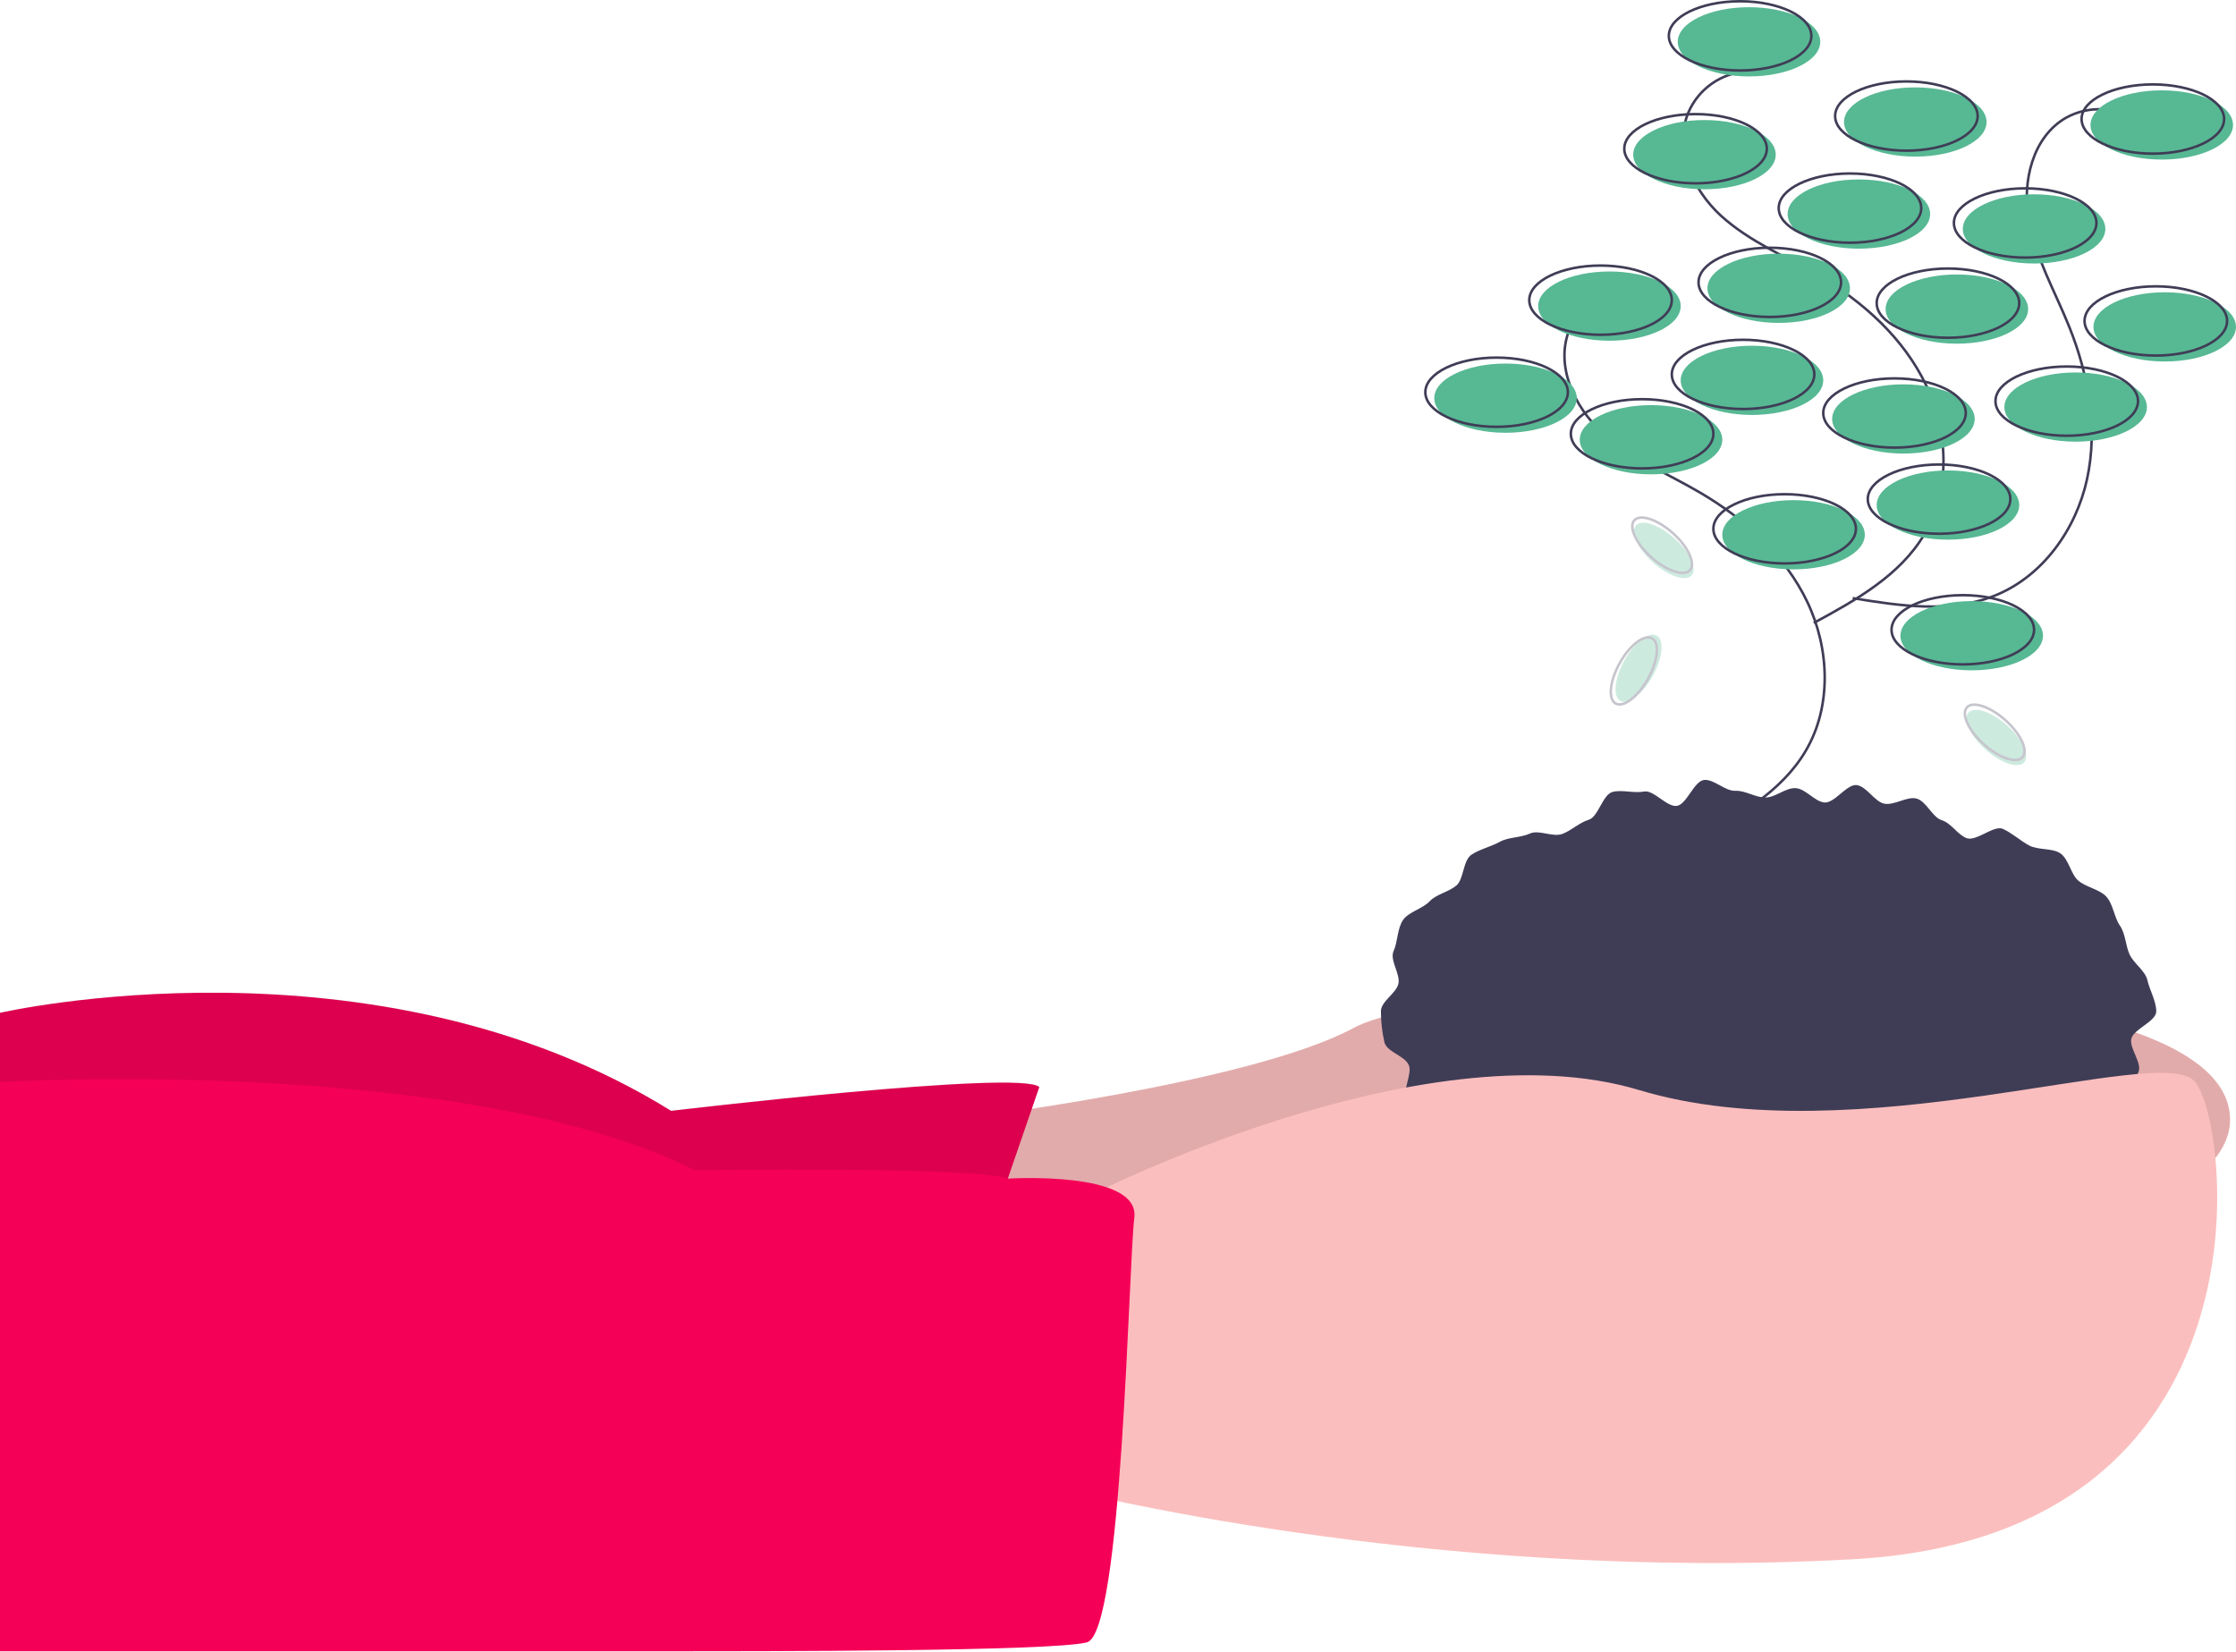
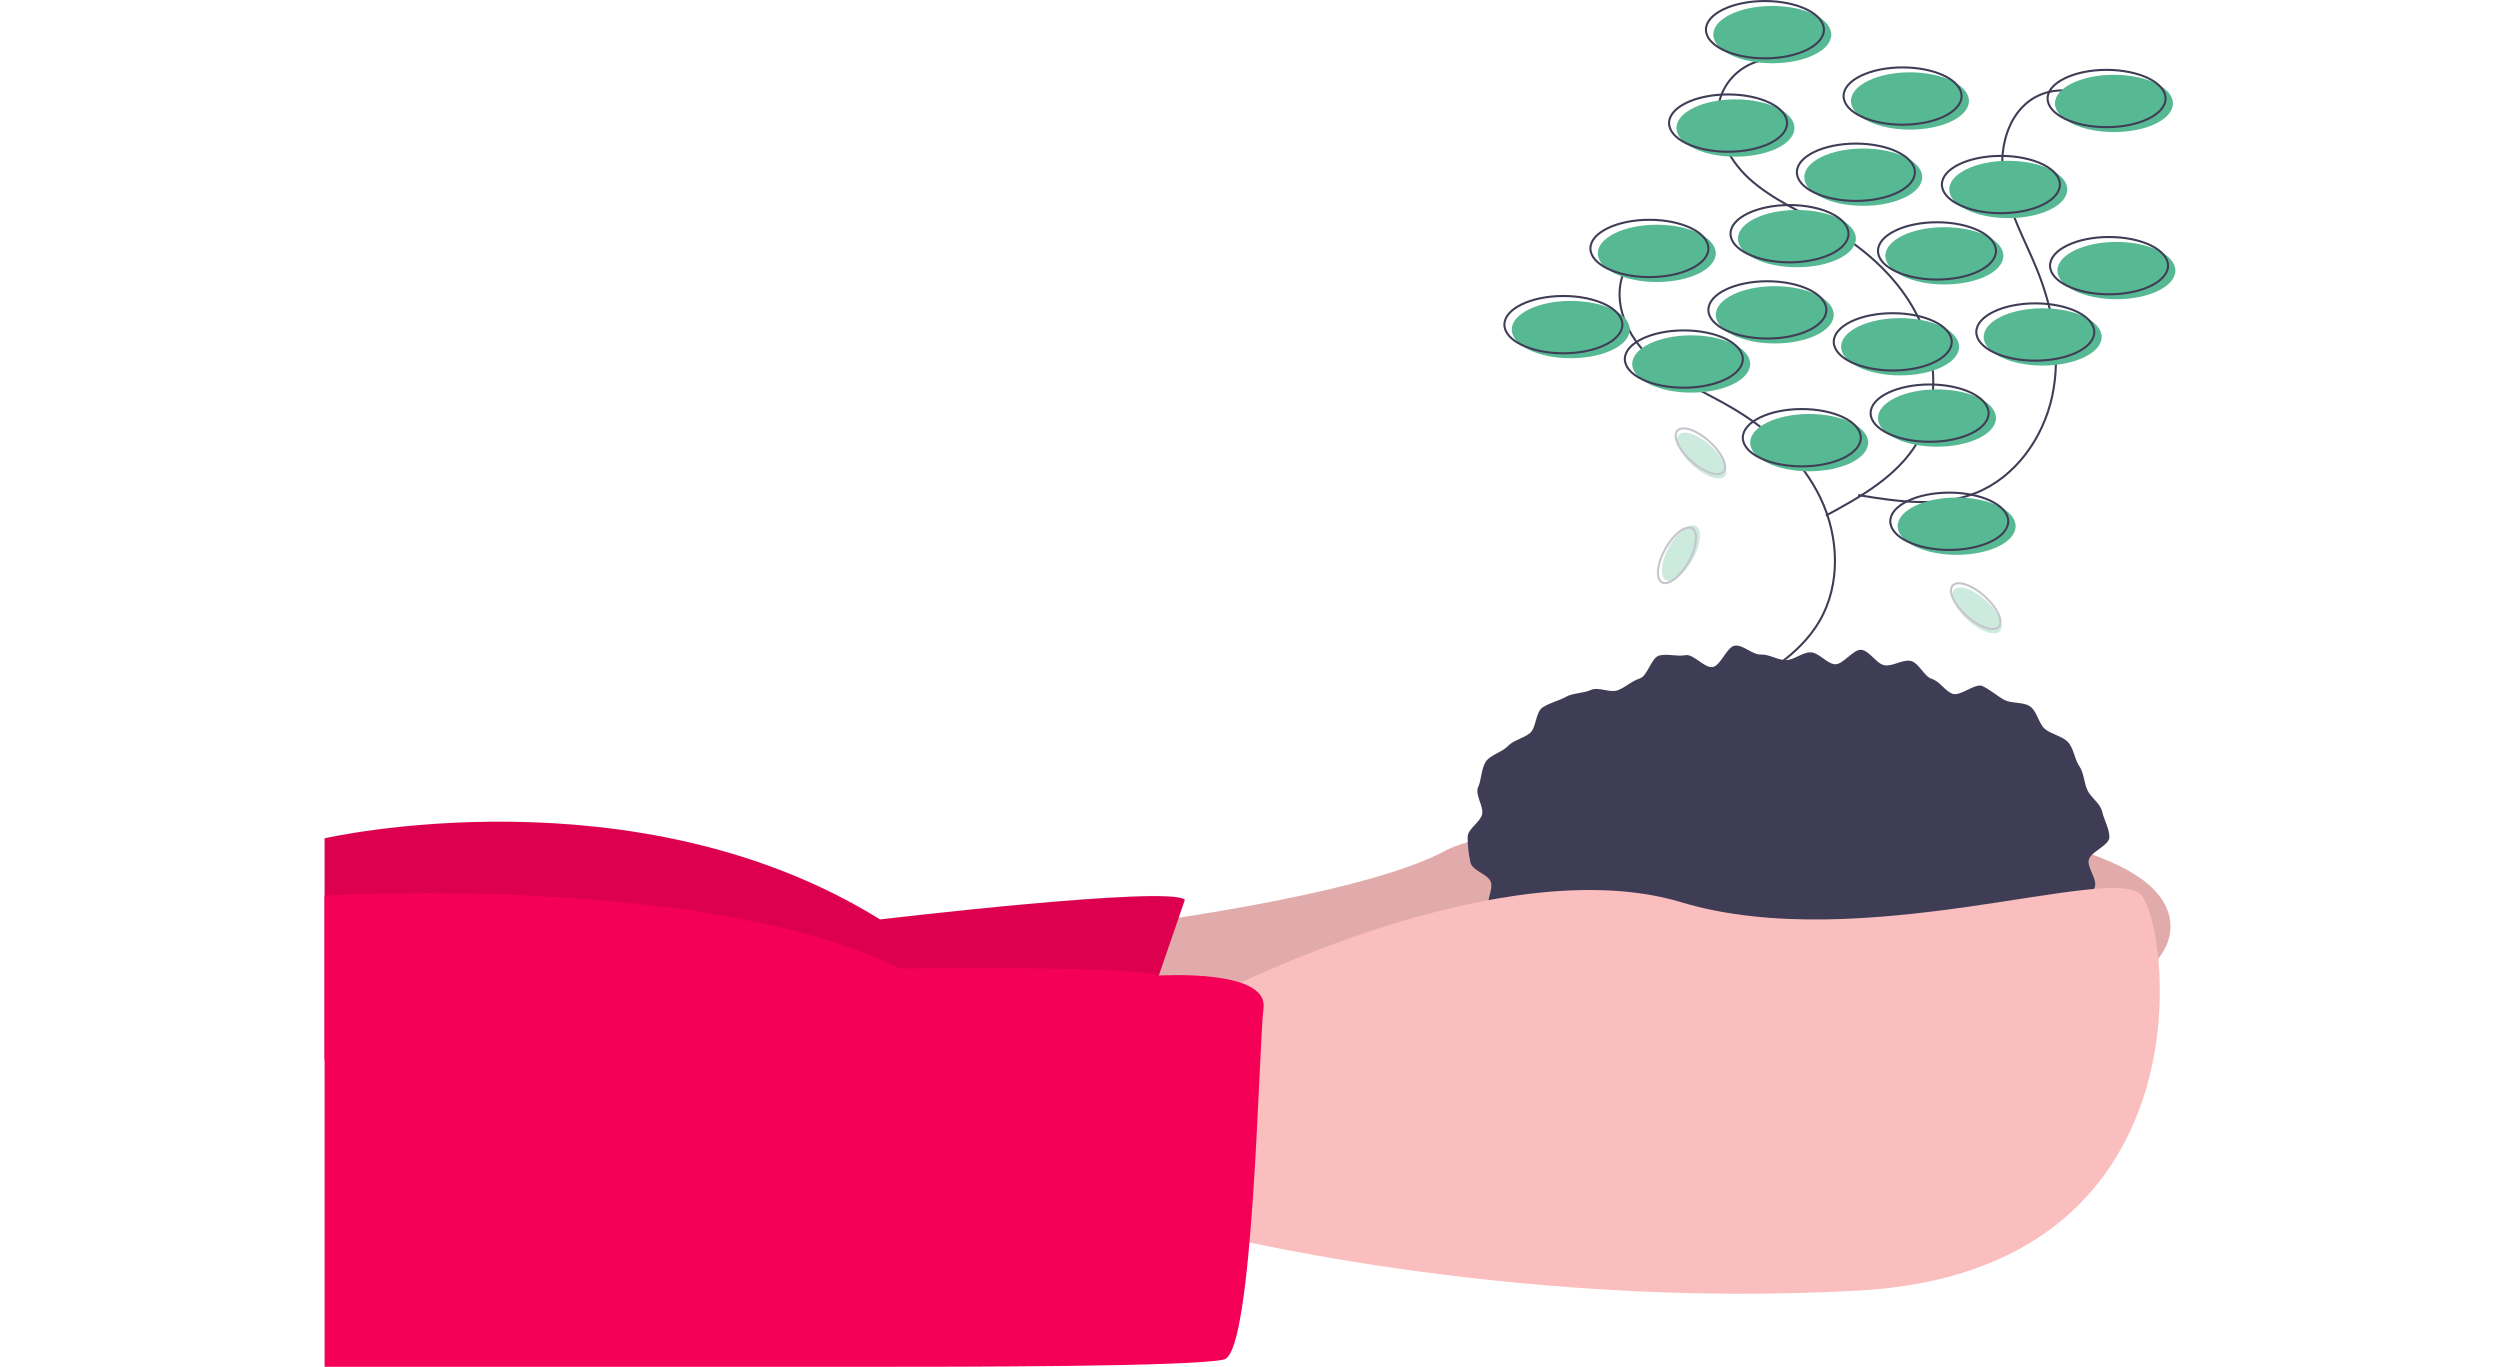
- <svg xmlns="http://www.w3.org/2000/svg" data-name="Layer 1" width="886" height="654.301" viewBox="0 0 886 654.301">
+ <svg xmlns="http://www.w3.org/2000/svg" data-name="Layer 1" width="888" height="485.489" viewBox="0 0 886 654.301">
  <path d="M534.697,566.284s117.663-14.12,158.845-36.475,347.105-32.946,347.105,36.475S688.835,666.298,688.835,666.298L504.105,655.708Z" transform="translate(-157 -122.5995)" fill="#fbbebe" />
  <path d="M534.697,566.284s117.663-14.12,158.845-36.475,347.105-32.946,347.105,36.475S688.835,666.298,688.835,666.298L504.105,655.708Z" transform="translate(-157 -122.5995)" opacity="0.1" />
  <path d="M568.819,553.341l-24.709,71.774L157,629.822V523.926s148.255-34.122,265.918,38.829C422.918,562.754,561.76,546.282,568.819,553.341Z" transform="translate(-157 -122.5995)" fill="#f50057" />
  <path d="M568.819,553.226,544.11,625,157,629.707V523.81s148.255-34.122,265.918,38.829C422.918,562.639,561.76,546.166,568.819,553.226Z" transform="translate(-157 -122.5995)" opacity="0.1" />
  <path d="M1011.404,523.337c0,4.01-8.993,6.987-9.877,10.856-.877,3.837,4.466,9.672,2.775,13.336a72.563,72.563,0,0,1-6.172,10.733c-2.215,3.171-9.057,2.708-11.862,5.682a94.319,94.319,0,0,1-8.712,7.576c-2.977,2.476-7.01,2.995-10.395,5.274-3.219,2.167-2.829,10.116-6.389,12.089-3.402,1.886-8.61.369-12.3,2.064-3.542,1.627-5.41,7.511-9.197,8.95-3.652,1.388-8.173.79-12.034,1.992-3.737,1.163-7.918.974-11.834,1.954-3.803.951-6.707,6.651-10.662,7.419-3.854.749-8.371-1.248-12.356-.681-3.892.554-8.418-4.372-12.421-3.999-3.918.365-7.611,2.645-11.624,2.829-3.935.181-7.825,1.914-11.839,1.914-4.013,0-8.155,3.765-12.089,3.585-4.013-.184-7.646-5.891-11.564-6.256-4.004-.373-8.779,5.589-12.671,5.035-3.985-.567-7.141-6.402-10.995-7.151-3.957-.769-9.067,3.402-12.87,2.451-3.916-.979-6.241-7.768-9.978-8.931-3.861-1.202-8.647.426-12.299-.962-3.788-1.439-8.402-1.208-11.944-2.835-3.69-1.695-6.339-5.706-9.742-7.591-3.56-1.973-5.202-6.867-8.421-9.035-3.385-2.279-8.543-1.988-11.52-4.464-3.143-2.614-9.032-2.75-11.684-5.563-2.805-2.974-3.94-7.969-6.155-11.141-2.333-3.34,2.245-10.403.617-13.933-1.69-3.664-8.756-5.152-9.632-8.989a56.435,56.435,0,0,1-1.384-12.207c0-4.01,6.043-7.075,6.927-10.943.877-3.837-3.571-9.348-1.88-13.012,1.629-3.531,1.421-8.959,3.754-12.3,2.215-3.171,7.742-4.415,10.548-7.389,2.652-2.812,7.4-3.596,10.543-6.21,2.977-2.476,2.598-9.942,5.983-12.221,3.219-2.167,7.712-3.156,11.273-5.129,3.402-1.886,8.217-1.568,11.907-3.263,3.542-1.627,9.091,1.579,12.877.14,3.652-1.388,6.614-4.421,10.476-5.623,3.737-1.163,5.493-10.035,9.409-11.014,3.803-.951,8.481.628,12.437-.141,3.854-.749,9.04,6.251,13.025,5.684,3.892-.554,6.802-9.898,10.806-10.27,3.918-.365,8.337,4.475,12.349,4.29,3.935-.181,7.886,2.655,11.9,2.655,4.013,0,8.012-3.892,11.946-3.711,4.013.184,7.551,5.327,11.469,5.692,4.004.373,8.919-7.45,12.811-6.896,3.985.567,7.064,6.614,10.918,7.363,3.957.769,8.912-2.986,12.716-2.034,3.916.979,6.273,7.407,10.01,8.57,3.861,1.202,6.24,5.736,9.892,7.124,3.788,1.439,10.823-5.294,14.366-3.667,3.69,1.695,6.878,4.628,10.28,6.514,3.56,1.973,9.22.981,12.439,3.148,3.385,2.279,4.218,8.398,7.195,10.874,3.143,2.614,8.327,3.401,10.98,6.213,2.805,2.974,3.195,8.304,5.41,11.476,2.333,3.34,2.26,7.969,3.888,11.499,1.69,3.664,6.202,6.435,7.078,10.271C1008.786,514.895,1011.404,519.328,1011.404,523.337Z" transform="translate(-157 -122.5995)" fill="#3f3d56" />
  <path d="M587.645,596.877S720.604,528.632,806.498,554.518s205.91-18.826,220.029-3.53,34.122,180.024-135.312,189.437-314.159-28.239-314.159-28.239Z" transform="translate(-157 -122.5995)" fill="#fbbebe" />
  <path d="M556.334,589.609S608.825,586.287,606.471,605.113s-4.707,164.728-18.826,168.258-125.899,3.53-171.788,3.53H157V551.326s183.554-10.928,275.331,34.961C432.331,586.287,542.672,584.694,556.334,589.609Z" transform="translate(-157 -122.5995)" fill="#f50057" />
  <path d="M802.239,236.779a27.041,27.041,0,0,0-23.309,16.297c-5.828,14.089,1.676,30.638,12.942,40.912s25.737,16.146,38.886,23.865c17.661,10.368,33.53,24.76,42.367,43.234s9.776,41.359-.611,59.008c-9.641,16.381-27.171,26.186-43.891,35.228" transform="translate(-157 -122.5995)" fill="none" stroke="#3f3d56" stroke-miterlimit="10" />
  <path d="M849.304,150.885a27.041,27.041,0,0,0-23.309,16.297c-5.828,14.089,1.676,30.638,12.942,40.912s25.737,16.146,38.886,23.865c17.661,10.368,33.53,24.76,42.367,43.234s9.776,41.359-.611,59.008c-9.641,16.381-27.171,26.186-43.891,35.228" transform="translate(-157 -122.5995)" fill="none" stroke="#3f3d56" stroke-miterlimit="10" />
  <path d="M1004.051,170.64a27.041,27.041,0,0,0-28.408-1.382c-13.233,7.572-17.431,25.252-14.812,40.272s10.467,28.523,16.138,42.675c7.618,19.009,11.356,40.104,7.034,60.122s-17.588,38.688-36.606,46.285c-17.652,7.051-37.515,4.072-56.271.987" transform="translate(-157 -122.5995)" fill="none" stroke="#3f3d56" stroke-miterlimit="10" />
  <ellipse cx="710.683" cy="211.889" rx="28.239" ry="13.716" fill="#57b894" />
  <ellipse cx="707.153" cy="209.536" rx="28.239" ry="13.716" fill="none" stroke="#3f3d56" stroke-miterlimit="10" />
  <ellipse cx="771.867" cy="200.123" rx="28.239" ry="13.716" fill="#57b894" />
  <ellipse cx="768.337" cy="197.77" rx="28.239" ry="13.716" fill="none" stroke="#3f3d56" stroke-miterlimit="10" />
  <ellipse cx="781.28" cy="251.895" rx="28.239" ry="13.716" fill="#57b894" />
  <ellipse cx="777.75" cy="249.541" rx="28.239" ry="13.716" fill="none" stroke="#3f3d56" stroke-miterlimit="10" />
  <ellipse cx="775.397" cy="122.466" rx="28.239" ry="13.716" fill="#57b894" />
  <ellipse cx="771.867" cy="120.113" rx="28.239" ry="13.716" fill="none" stroke="#3f3d56" stroke-miterlimit="10" />
  <ellipse cx="704.799" cy="114.229" rx="28.239" ry="13.716" fill="#57b894" />
  <ellipse cx="701.27" cy="111.876" rx="28.239" ry="13.716" fill="none" stroke="#3f3d56" stroke-miterlimit="10" />
  <ellipse cx="736.568" cy="84.814" rx="28.239" ry="13.716" fill="#57b894" />
  <ellipse cx="733.039" cy="82.46" rx="28.239" ry="13.716" fill="none" stroke="#3f3d56" stroke-miterlimit="10" />
  <ellipse cx="805.989" cy="90.697" rx="28.239" ry="13.716" fill="#57b894" />
  <ellipse cx="802.46" cy="88.344" rx="28.239" ry="13.716" fill="none" stroke="#3f3d56" stroke-miterlimit="10" />
  <ellipse cx="857.761" cy="129.526" rx="28.239" ry="13.716" fill="#57b894" />
  <ellipse cx="854.231" cy="127.172" rx="28.239" ry="13.716" fill="none" stroke="#3f3d56" stroke-miterlimit="10" />
  <ellipse cx="675.384" cy="61.281" rx="28.239" ry="13.716" fill="#57b894" />
  <ellipse cx="671.854" cy="58.928" rx="28.239" ry="13.716" fill="none" stroke="#3f3d56" stroke-miterlimit="10" />
  <ellipse cx="693.033" cy="16.569" rx="28.239" ry="13.716" fill="#57b894" />
  <ellipse cx="689.503" cy="14.216" rx="28.239" ry="13.716" fill="none" stroke="#3f3d56" stroke-miterlimit="10" />
  <ellipse cx="856.584" cy="49.515" rx="28.239" ry="13.716" fill="#57b894" />
  <ellipse cx="853.054" cy="47.162" rx="28.239" ry="13.716" fill="none" stroke="#3f3d56" stroke-miterlimit="10" />
  <ellipse cx="596.55" cy="157.765" rx="28.239" ry="13.716" fill="#57b894" />
  <ellipse cx="593.02" cy="155.411" rx="28.239" ry="13.716" fill="none" stroke="#3f3d56" stroke-miterlimit="10" />
  <ellipse cx="694.21" cy="150.705" rx="28.239" ry="13.716" fill="#57b894" />
  <ellipse cx="690.68" cy="148.352" rx="28.239" ry="13.716" fill="none" stroke="#3f3d56" stroke-miterlimit="10" />
  <ellipse cx="822.462" cy="161.294" rx="28.239" ry="13.716" fill="#57b894" />
  <ellipse cx="818.932" cy="158.941" rx="28.239" ry="13.716" fill="none" stroke="#3f3d56" stroke-miterlimit="10" />
  <ellipse cx="754.218" cy="166.001" rx="28.239" ry="13.716" fill="#57b894" />
  <ellipse cx="750.688" cy="163.648" rx="28.239" ry="13.716" fill="none" stroke="#3f3d56" stroke-miterlimit="10" />
  <ellipse cx="758.924" cy="48.338" rx="28.239" ry="13.716" fill="#57b894" />
  <ellipse cx="755.394" cy="45.985" rx="28.239" ry="13.716" fill="none" stroke="#3f3d56" stroke-miterlimit="10" />
  <ellipse cx="637.732" cy="121.289" rx="28.239" ry="13.716" fill="#57b894" />
  <ellipse cx="634.202" cy="118.936" rx="28.239" ry="13.716" fill="none" stroke="#3f3d56" stroke-miterlimit="10" />
  <ellipse cx="654.205" cy="174.237" rx="28.239" ry="13.716" fill="#57b894" />
  <ellipse cx="650.675" cy="171.884" rx="28.239" ry="13.716" fill="none" stroke="#3f3d56" stroke-miterlimit="10" />
  <g opacity="0.3">
    <ellipse cx="806.269" cy="387.365" rx="14.794" ry="6.407" transform="translate(-82.2221 779.5881) rotate(-60.79941)" fill="#57b894" />
    <ellipse cx="804.407" cy="388.443" rx="14.794" ry="6.407" transform="translate(-84.11655 778.515) rotate(-60.79941)" fill="none" stroke="#3f3d56" stroke-miterlimit="10" />
  </g>
  <g opacity="0.3">
    <ellipse cx="948.032" cy="414.816" rx="6.407" ry="14.794" transform="translate(-150.3063 722.0064) rotate(-48.17218)" fill="#57b894" />
    <ellipse cx="947.387" cy="412.764" rx="6.407" ry="14.794" transform="translate(-148.9918 720.8422) rotate(-48.17218)" fill="none" stroke="#3f3d56" stroke-miterlimit="10" />
  </g>
  <g opacity="0.3">
    <ellipse cx="816.25" cy="340.689" rx="6.407" ry="14.794" transform="translate(-138.9674 599.1163) rotate(-48.17218)" fill="#57b894" />
    <ellipse cx="815.605" cy="338.636" rx="6.407" ry="14.794" transform="translate(-137.6529 597.9521) rotate(-48.17218)" fill="none" stroke="#3f3d56" stroke-miterlimit="10" />
  </g>
</svg>
